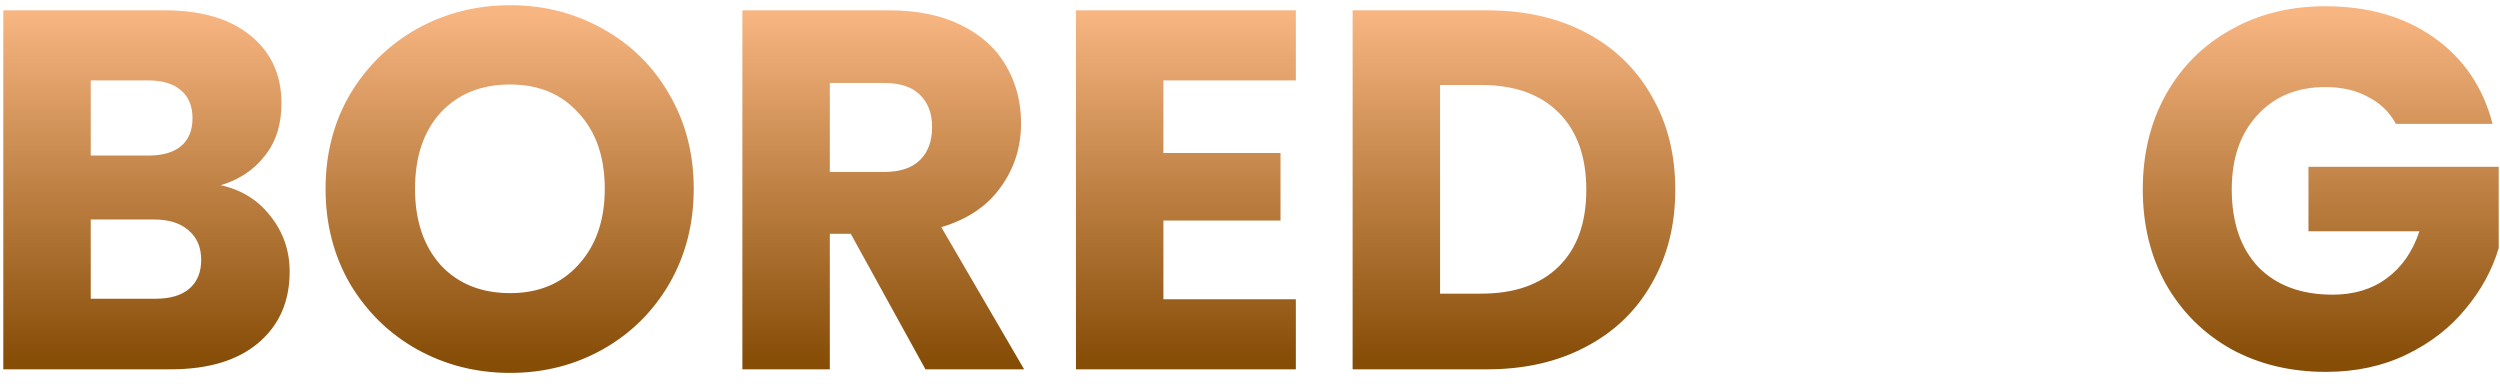
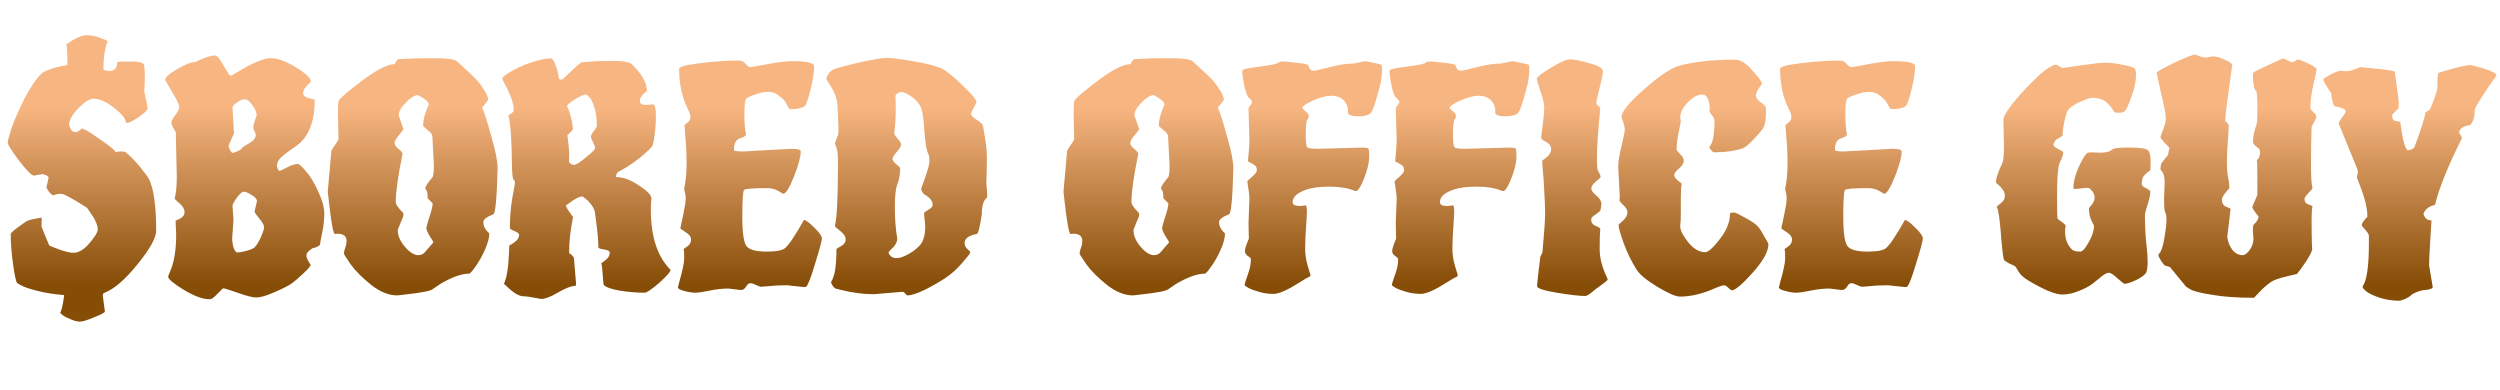
- <svg xmlns="http://www.w3.org/2000/svg" width="176" height="27" viewBox="0 0 176 27" fill="none">
-   <path d="M15.532 13.04C16.996 13.352 18.172 14.084 19.06 15.236C19.948 16.364 20.392 17.66 20.392 19.124C20.392 21.236 19.648 22.916 18.16 24.164C16.696 25.388 14.644 26 12.004 26H0.232V0.728H11.608C14.176 0.728 16.18 1.316 17.62 2.492C19.084 3.668 19.816 5.264 19.816 7.28C19.816 8.768 19.42 10.004 18.628 10.988C17.86 11.972 16.828 12.656 15.532 13.04ZM6.388 10.952H10.42C11.428 10.952 12.196 10.736 12.724 10.304C13.276 9.848 13.552 9.188 13.552 8.324C13.552 7.46 13.276 6.8 12.724 6.344C12.196 5.888 11.428 5.66 10.42 5.66H6.388V10.952ZM10.924 21.032C11.956 21.032 12.748 20.804 13.3 20.348C13.876 19.868 14.164 19.184 14.164 18.296C14.164 17.408 13.864 16.712 13.264 16.208C12.688 15.704 11.884 15.452 10.852 15.452H6.388V21.032H10.924ZM35.914 26.252C33.538 26.252 31.355 25.7 29.363 24.596C27.395 23.492 25.823 21.956 24.646 19.988C23.494 17.996 22.919 15.764 22.919 13.292C22.919 10.82 23.494 8.6 24.646 6.632C25.823 4.664 27.395 3.128 29.363 2.024C31.355 0.92 33.538 0.368 35.914 0.368C38.291 0.368 40.462 0.92 42.431 2.024C44.422 3.128 45.983 4.664 47.111 6.632C48.263 8.6 48.839 10.82 48.839 13.292C48.839 15.764 48.263 17.996 47.111 19.988C45.959 21.956 44.398 23.492 42.431 24.596C40.462 25.7 38.291 26.252 35.914 26.252ZM35.914 20.636C37.931 20.636 39.538 19.964 40.739 18.62C41.962 17.276 42.575 15.5 42.575 13.292C42.575 11.06 41.962 9.284 40.739 7.964C39.538 6.62 37.931 5.948 35.914 5.948C33.874 5.948 32.242 6.608 31.018 7.928C29.819 9.248 29.218 11.036 29.218 13.292C29.218 15.524 29.819 17.312 31.018 18.656C32.242 19.976 33.874 20.636 35.914 20.636ZM65.151 26L59.895 16.46H58.419V26H52.263V0.728H62.595C64.587 0.728 66.279 1.076 67.671 1.772C69.087 2.468 70.143 3.428 70.839 4.652C71.535 5.852 71.883 7.196 71.883 8.684C71.883 10.364 71.403 11.864 70.443 13.184C69.507 14.504 68.115 15.44 66.267 15.992L72.099 26H65.151ZM58.419 12.104H62.235C63.363 12.104 64.203 11.828 64.755 11.276C65.331 10.724 65.619 9.944 65.619 8.936C65.619 7.976 65.331 7.22 64.755 6.668C64.203 6.116 63.363 5.84 62.235 5.84H58.419V12.104ZM81.904 5.66V10.772H90.148V15.524H81.904V21.068H91.228V26H75.748V0.728H91.228V5.66H81.904ZM104.692 0.728C107.356 0.728 109.684 1.256 111.676 2.312C113.668 3.368 115.204 4.856 116.284 6.776C117.388 8.672 117.94 10.868 117.94 13.364C117.94 15.836 117.388 18.032 116.284 19.952C115.204 21.872 113.656 23.36 111.64 24.416C109.648 25.472 107.332 26 104.692 26H95.224V0.728H104.692ZM104.296 20.672C106.624 20.672 108.436 20.036 109.732 18.764C111.028 17.492 111.676 15.692 111.676 13.364C111.676 11.036 111.028 9.224 109.732 7.928C108.436 6.632 106.624 5.984 104.296 5.984H101.38V20.672H104.296ZM168.672 8.72C168.216 7.88 167.556 7.244 166.692 6.812C165.852 6.356 164.856 6.128 163.704 6.128C161.712 6.128 160.116 6.788 158.916 8.108C157.716 9.404 157.116 11.144 157.116 13.328C157.116 15.656 157.74 17.48 158.988 18.8C160.26 20.096 162 20.744 164.208 20.744C165.72 20.744 166.992 20.36 168.024 19.592C169.08 18.824 169.848 17.72 170.328 16.28H162.516V11.744H175.908V17.468C175.452 19.004 174.672 20.432 173.568 21.752C172.488 23.072 171.108 24.14 169.428 24.956C167.748 25.772 165.852 26.18 163.74 26.18C161.244 26.18 159.012 25.64 157.044 24.56C155.1 23.456 153.576 21.932 152.472 19.988C151.392 18.044 150.852 15.824 150.852 13.328C150.852 10.832 151.392 8.612 152.472 6.668C153.576 4.7 155.1 3.176 157.044 2.096C158.988 0.992 161.208 0.44 163.704 0.44C166.728 0.44 169.272 1.172 171.336 2.636C173.424 4.1 174.804 6.128 175.476 8.72H168.672Z" fill="url(#paint0_linear_86_11)" />
+ <svg xmlns="http://www.w3.org/2000/svg" width="302" height="47" viewBox="0 0 302 47" fill="none">
+   <path d="M12.42 35.756L12.672 37.628C12.672 37.748 12.252 37.976 11.412 38.312C10.572 38.672 9.984 38.852 9.648 38.852C9.336 38.852 8.964 38.756 8.532 38.564C8.1 38.396 7.776 38.228 7.56 38.06L7.272 37.808C7.44 37.448 7.584 36.848 7.704 36.008L7.74 35.648C6.564 35.552 5.496 35.384 4.536 35.144C3.6 34.904 2.952 34.688 2.592 34.496L2.088 34.208C1.944 34.064 1.776 33.32 1.584 31.976C1.392 30.608 1.296 29.372 1.296 28.268C1.296 28.124 1.776 27.716 2.736 27.044L3.204 26.72C3.492 26.576 4.092 26.432 5.004 26.288C5.028 26.288 5.04 26.384 5.04 26.576L5.004 27.368L5.94 29.636C6.012 29.708 6.42 29.876 7.164 30.14C7.908 30.404 8.472 30.536 8.856 30.536C9.504 30.536 10.152 30.152 10.8 29.384C11.472 28.592 11.808 28.04 11.808 27.728C11.808 27.176 11.484 26.456 10.836 25.568L10.512 25.1C8.76 23.972 7.716 23.408 7.38 23.408C7.068 23.408 6.768 23.468 6.48 23.588C6.336 23.588 6.156 23.456 5.94 23.192C5.724 22.904 5.616 22.712 5.616 22.616L5.868 21.5C5.868 21.284 5.616 21.128 5.112 21.032L4.104 21.212C3.84 21.212 3.24 20.612 2.304 19.412C1.392 18.188 0.936 17.468 0.936 17.252C0.936 17.012 1.092 16.412 1.404 15.452C1.74 14.492 2.244 13.34 2.916 11.996C3.588 10.652 4.296 9.608 5.04 8.864C5.64 8.432 6.672 8.096 8.136 7.856V7.388C8.136 6.14 8.088 5.468 7.992 5.372C9.048 4.628 9.864 4.256 10.44 4.256C11.016 4.256 11.58 4.364 12.132 4.58C12.708 4.796 12.996 4.928 12.996 4.976C12.66 5.84 12.492 6.944 12.492 8.288C12.492 8.48 12.804 8.576 13.428 8.576C13.908 8.48 14.148 8.132 14.148 7.532C14.148 7.46 14.688 7.424 15.768 7.424C16.872 7.424 17.424 7.592 17.424 7.928C17.472 8.432 17.496 8.924 17.496 9.404C17.496 9.86 17.472 10.424 17.424 11.096C17.688 12.2 17.82 12.872 17.82 13.112V13.184C17.676 13.448 17.28 13.796 16.632 14.228C15.984 14.636 15.576 14.84 15.408 14.84C15.264 14.84 15.192 14.816 15.192 14.768C15.192 14.336 14.724 13.76 13.788 13.04C12.876 12.296 12.036 11.924 11.268 11.924C10.812 11.924 10.212 12.308 9.468 13.076C8.724 13.844 8.352 14.492 8.352 15.02C8.472 15.644 8.724 15.956 9.108 15.956C9.348 15.956 9.6 15.812 9.864 15.524H9.9C10.116 15.524 10.824 15.944 12.024 16.784C13.248 17.624 13.896 18.152 13.968 18.368C14.256 18.32 14.496 18.296 14.688 18.296C14.904 18.296 15.06 18.32 15.156 18.368C15.732 18.824 16.332 19.436 16.956 20.204C17.58 20.972 17.94 21.476 18.036 21.716C18.588 22.892 18.864 24.944 18.864 27.872C18.864 28.736 18.108 30.092 16.596 31.94C15.108 33.788 13.764 34.94 12.564 35.396C12.468 35.42 12.42 35.54 12.42 35.756ZM28.267 16.1L27.619 17.576C27.619 17.72 27.678 17.912 27.799 18.152C27.919 18.368 28.026 18.476 28.122 18.476C28.866 18.236 29.238 18.032 29.238 17.864C29.238 17.816 29.515 17.636 30.067 17.324C30.619 17.012 30.895 16.664 30.895 16.28C30.895 16.184 30.846 16.052 30.75 15.884C30.654 15.716 30.607 15.536 30.607 15.344C30.607 15.152 30.678 14.864 30.823 14.48L31.003 13.94C31.003 13.604 30.834 13.196 30.498 12.716C30.163 12.236 29.851 11.996 29.562 11.996C29.274 11.996 28.962 12.128 28.627 12.392C28.291 12.632 28.11 12.812 28.087 12.932V13.004L28.267 16.1ZM28.195 26.72L28.05 28.736C28.05 29.192 28.11 29.6 28.23 29.96C28.375 30.32 28.518 30.5 28.663 30.5C28.855 30.5 29.203 30.44 29.706 30.32C30.235 30.176 30.582 30.032 30.75 29.888C30.991 29.648 31.242 29.24 31.506 28.664C31.77 28.064 31.902 27.656 31.902 27.44C31.902 27.2 31.71 26.852 31.326 26.396C30.942 25.94 30.75 25.652 30.75 25.532L31.038 24.308C31.038 24.044 30.823 23.792 30.39 23.552C29.983 23.288 29.671 23.156 29.454 23.156C29.238 23.156 28.951 23.408 28.59 23.912C28.255 24.392 28.087 24.704 28.087 24.848L28.195 26.396V26.72ZM37.806 29.96C37.279 30.272 37.014 30.572 37.014 30.86C37.014 31.124 37.182 31.496 37.519 31.976C37.519 32.144 37.23 32.492 36.654 33.02C36.102 33.548 35.611 33.968 35.178 34.28C34.746 34.568 34.05 34.916 33.09 35.324C32.154 35.732 31.447 35.936 30.966 35.936C30.511 35.936 29.755 35.744 28.698 35.36C27.642 35 27.078 34.82 27.006 34.82C26.934 34.82 26.695 35.036 26.287 35.468C25.878 35.924 25.555 36.152 25.314 36.152C24.498 36.152 23.454 35.768 22.183 35C20.934 34.232 20.311 33.704 20.311 33.416C20.311 33.368 20.395 33.152 20.562 32.768C21.043 31.664 21.282 30.176 21.282 28.304L21.21 26.684C21.21 26.66 21.294 26.612 21.462 26.54C22.015 26.324 22.291 26.024 22.291 25.64C22.291 25.256 22.087 24.896 21.678 24.56C21.294 24.224 21.102 24.032 21.102 23.984V23.948C21.27 23.42 21.355 22.508 21.355 21.212L21.247 16.64V16.136C21.247 15.992 21.151 15.776 20.959 15.488C20.791 15.2 20.706 14.972 20.706 14.804C20.706 14.612 20.863 14.312 21.174 13.904C21.486 13.496 21.642 13.16 21.642 12.896C21.642 12.632 21.355 12.032 20.779 11.096C20.227 10.16 19.951 9.68 19.951 9.656C19.951 9.344 20.43 8.912 21.39 8.36C22.351 7.784 23.082 7.496 23.587 7.496C24.642 6.968 25.447 6.704 25.998 6.704C26.215 6.704 26.55 7.112 27.006 7.928C27.486 8.744 27.762 9.152 27.834 9.152C27.907 9.152 28.242 8.972 28.843 8.612C30.595 7.556 31.878 7.028 32.694 7.028C33.535 7.028 34.554 7.4 35.755 8.144C36.955 8.864 37.554 9.44 37.554 9.872L37.087 10.34C36.775 10.652 36.618 10.964 36.618 11.276C36.618 11.54 36.846 11.732 37.303 11.852C37.782 11.948 38.023 12.02 38.023 12.068C38.023 14.348 37.471 16.04 36.367 17.144C36.102 17.408 35.694 17.72 35.142 18.08C34.614 18.44 34.194 18.776 33.883 19.088C33.594 19.376 33.45 19.712 33.45 20.096C33.547 20.456 33.666 20.636 33.81 20.636C33.858 20.636 34.135 20.504 34.639 20.24C35.166 19.952 35.623 19.808 36.007 19.808C36.151 19.808 36.462 20.096 36.943 20.672C37.447 21.224 37.938 22.028 38.419 23.084C38.922 24.14 39.175 25.04 39.175 25.784C39.175 26.528 39.09 27.296 38.922 28.088C38.755 28.88 38.67 29.336 38.67 29.456C38.67 29.552 38.611 29.636 38.49 29.708C38.203 29.876 37.974 29.96 37.806 29.96ZM48.162 13.94L48.738 15.596C48.738 15.644 48.558 15.884 48.198 16.316C47.838 16.748 47.658 17.072 47.658 17.288C47.658 17.48 47.814 17.708 48.126 17.972C48.462 18.236 48.63 18.44 48.63 18.584C48.078 21.272 47.802 23.216 47.802 24.416C47.802 24.68 48.09 25.1 48.666 25.676C48.714 25.724 48.738 25.82 48.738 25.964C48.738 26.084 48.618 26.408 48.378 26.936C48.162 27.44 48.054 27.74 48.054 27.836C48.054 28.484 48.342 29.144 48.918 29.816C49.494 30.488 50.034 30.824 50.538 30.824C50.85 30.824 51.114 30.704 51.33 30.464C51.57 30.2 51.786 29.948 51.978 29.708L52.302 29.348C52.326 29.324 52.338 29.288 52.338 29.24C52.338 29.192 52.194 28.952 51.906 28.52C51.642 28.064 51.51 27.752 51.51 27.584C51.51 27.416 51.63 26.96 51.87 26.216C52.134 25.448 52.266 24.896 52.266 24.56L51.69 23.984C51.666 23.96 51.654 23.888 51.654 23.768V23.696C51.654 23.288 51.57 23 51.402 22.832L51.366 22.724C51.414 22.484 51.702 22.052 52.23 21.428C52.35 21.308 52.41 20.816 52.41 19.952L52.23 16.46C52.23 16.244 52.038 15.992 51.654 15.704C51.294 15.416 51.114 15.236 51.114 15.164C51.114 14.54 51.282 13.832 51.618 13.04L51.798 12.644C51.798 12.356 51.474 12.032 50.826 11.672L50.502 11.492C50.094 11.492 49.602 11.792 49.026 12.392C48.45 12.968 48.162 13.484 48.162 13.94ZM58.386 26.828C58.386 27.308 58.626 27.764 59.106 28.196C59.106 28.724 58.926 29.396 58.566 30.212C58.206 31.004 57.822 31.676 57.414 32.228C57.03 32.78 56.778 33.056 56.658 33.056C56.106 33.056 55.458 33.212 54.714 33.524C53.994 33.836 53.406 34.148 52.95 34.46L52.266 34.928C52.026 35.144 50.922 35.36 48.954 35.576L47.982 35.684C46.974 35.684 45.93 35.264 44.85 34.424C43.77 33.56 42.942 32.732 42.366 31.94C41.814 31.148 41.538 30.704 41.538 30.608C41.538 30.512 41.586 30.308 41.682 29.996C41.802 29.684 41.862 29.384 41.862 29.096C41.862 28.52 41.49 28.232 40.746 28.232L40.458 28.268C40.266 28.268 40.026 26.984 39.738 24.416L39.594 23.156L40.026 18.26C40.026 18.188 40.17 17.948 40.458 17.54C40.746 17.132 40.89 16.88 40.89 16.784L40.818 13.688C40.818 12.752 40.854 12.236 40.926 12.14C41.238 11.708 42.234 10.868 43.914 9.62C45.594 8.372 46.854 7.748 47.694 7.748C47.862 7.34 48.042 7.136 48.234 7.136C49.434 7.064 50.826 7.028 52.41 7.028C54.018 7.028 54.954 7.16 55.218 7.424C55.242 7.448 55.518 7.7 56.046 8.18C56.574 8.66 57.018 9.08 57.378 9.44C57.738 9.8 58.086 10.244 58.422 10.772C58.782 11.3 58.962 11.744 58.962 12.104L58.242 13.004C58.506 13.556 58.878 14.72 59.358 16.496C59.862 18.248 60.114 19.508 60.114 20.276C60.018 24.02 59.838 25.892 59.574 25.892C58.782 26.204 58.386 26.516 58.386 26.828ZM69.333 19.916C69.573 19.916 70.053 19.616 70.773 19.016C71.517 18.416 71.889 18.044 71.889 17.9C71.889 17.732 71.805 17.492 71.637 17.18C71.469 16.844 71.385 16.616 71.385 16.496C71.385 16.352 71.505 16.124 71.745 15.812C71.985 15.5 72.105 15.296 72.105 15.2C72.105 14.312 71.997 13.556 71.781 12.932C71.589 12.308 71.385 11.9 71.169 11.708L70.845 11.42C70.509 11.42 70.029 11.624 69.405 12.032C68.805 12.416 68.505 12.68 68.505 12.824V12.86C68.649 13.076 68.793 13.472 68.937 14.048C69.105 14.6 69.189 15.128 69.189 15.632C69.189 15.68 69.093 15.8 68.901 15.992C68.709 16.184 68.589 16.28 68.541 16.28C68.685 17.408 68.757 18.212 68.757 18.692C68.757 19.172 68.745 19.46 68.721 19.556C68.913 19.796 69.117 19.916 69.333 19.916ZM78.873 12.608C79.113 12.608 79.233 13.064 79.233 13.976C79.233 14.888 79.173 15.716 79.053 16.46C78.957 17.204 78.837 17.648 78.693 17.792C77.517 18.992 76.149 20 74.589 20.816C74.469 21.056 74.409 21.212 74.409 21.284C74.409 21.356 74.433 21.392 74.481 21.392C75.297 21.392 76.197 21.728 77.181 22.4C78.189 23.048 78.693 23.576 78.693 23.984C78.645 24.32 78.621 24.764 78.621 25.316C78.621 28.58 79.413 31.004 80.997 32.588V32.624C80.997 32.84 80.541 33.356 79.629 34.172C78.717 34.964 78.129 35.36 77.865 35.36C76.881 35.36 75.885 35.276 74.877 35.108C73.869 34.94 73.221 34.712 72.933 34.424C72.909 34.4 72.885 34.208 72.861 33.848C72.789 32.744 72.717 32.072 72.645 31.832C72.645 31.784 72.729 31.712 72.897 31.616C73.401 31.28 73.653 30.92 73.653 30.536C73.653 30.32 73.425 30.188 72.969 30.14C72.513 30.068 72.285 29.984 72.285 29.888C72.285 29.12 72.177 27.944 71.961 26.36L71.853 25.568C71.781 25.28 71.625 24.98 71.385 24.668C71.145 24.356 70.917 24.128 70.701 23.984L70.377 23.732C69.993 23.732 69.441 24.008 68.721 24.56L68.361 24.812C68.361 24.98 68.649 25.448 69.225 26.216C68.913 27.8 68.757 29.132 68.757 30.212V30.608C68.853 30.608 68.973 30.692 69.117 30.86C69.261 31.004 69.333 31.112 69.333 31.184L69.585 34.244C69.585 34.436 69.561 34.532 69.513 34.532C69.033 34.532 68.337 34.796 67.425 35.324C66.537 35.852 65.853 36.116 65.373 36.116C65.349 36.116 65.217 36.092 64.977 36.044C64.137 35.876 63.561 35.792 63.249 35.792C62.721 35.792 62.061 35.408 61.269 34.64L60.873 34.28C61.209 33.608 61.413 32.372 61.485 30.572L61.521 29.672C61.521 29.648 61.617 29.588 61.809 29.492C62.025 29.372 62.229 29.216 62.421 29.024C62.613 28.808 62.709 28.592 62.709 28.376C62.709 28.208 62.517 28.052 62.133 27.908C61.773 27.764 61.593 27.644 61.593 27.548C61.593 26.3 61.689 25.1 61.881 23.948C62.097 22.796 62.205 22.16 62.205 22.04C62.205 21.92 62.145 21.8 62.025 21.68C61.929 21.56 61.869 21.032 61.845 20.096C61.821 16.904 61.677 14.864 61.413 13.976C61.413 13.928 61.521 13.844 61.737 13.724C61.953 13.58 62.061 13.448 62.061 13.328C62.061 12.536 61.701 11.48 60.981 10.16C60.765 9.752 60.657 9.536 60.657 9.512C60.657 9.368 60.969 9.104 61.593 8.72C62.241 8.312 63.045 7.94 64.005 7.604C64.989 7.244 65.841 7.064 66.561 7.064C66.753 7.064 66.957 7.388 67.173 8.036C67.389 8.66 67.497 9.14 67.497 9.476C67.593 9.572 67.689 9.62 67.785 9.62C67.881 9.62 67.953 9.596 68.001 9.548C69.345 8.252 70.089 7.58 70.233 7.532C71.409 7.412 72.645 7.352 73.941 7.352C75.261 7.352 76.065 7.496 76.353 7.784C77.553 8.96 78.153 10.028 78.153 10.988C77.577 11.42 77.289 11.828 77.289 12.212C77.289 12.524 77.553 12.68 78.081 12.68L78.873 12.608ZM89.744 18.296L95.612 17.972C96.356 17.972 96.728 18.08 96.728 18.296C96.728 18.944 96.452 19.964 95.9 21.356C95.348 22.724 94.916 23.408 94.604 23.408L93.992 23.048C93.584 22.832 93.152 22.724 92.696 22.724C90.968 22.724 90.032 22.796 89.888 22.94C89.744 23.084 89.672 24.176 89.672 26.216C89.672 28.232 89.864 29.432 90.248 29.816C90.632 30.2 91.424 30.392 92.624 30.392C93.824 30.392 94.58 30.236 94.892 29.924C95.228 29.588 95.564 29.144 95.9 28.592C96.26 28.04 96.548 27.572 96.764 27.188C96.98 26.78 97.1 26.576 97.124 26.576C97.34 26.576 97.748 26.876 98.348 27.476C98.972 28.076 99.284 28.52 99.284 28.808C99.284 29.072 99.02 30.056 98.492 31.76C97.988 33.44 97.628 34.388 97.412 34.604C97.388 34.652 97.292 34.676 97.124 34.676L95.072 34.46C94.208 34.46 93.488 34.496 92.912 34.568C92.336 34.616 92 34.64 91.904 34.64C91.832 34.64 91.64 34.568 91.328 34.424C91.04 34.28 90.824 34.208 90.68 34.208C90.56 34.208 90.452 34.244 90.356 34.316C90.284 34.388 90.212 34.484 90.14 34.604C89.972 34.892 89.756 35.036 89.492 35.036L87.98 34.856C87.284 34.856 86.528 34.94 85.712 35.108C84.92 35.276 84.344 35.36 83.984 35.36C83.624 35.36 83.18 35.288 82.652 35.144C82.148 35.024 81.896 34.88 81.896 34.712C81.896 34.664 81.956 34.424 82.076 33.992C82.46 32.648 82.652 31.712 82.652 31.184C82.652 30.632 82.628 30.272 82.58 30.104C82.58 30.08 82.724 29.972 83.012 29.78C83.324 29.564 83.48 29.288 83.48 28.952C83.48 28.616 83.264 28.316 82.832 28.052C82.4 27.764 82.184 27.608 82.184 27.584L82.508 26.072C82.724 25.064 82.832 24.38 82.832 24.02C82.832 23.66 82.796 23.384 82.724 23.192C82.676 23 82.652 22.892 82.652 22.868V22.796C82.844 21.884 82.94 20.876 82.94 19.772C82.94 18.644 82.892 17.6 82.796 16.64C82.724 15.656 82.688 15.152 82.688 15.128C82.688 15.104 82.808 14.996 83.048 14.804C83.288 14.612 83.408 14.396 83.408 14.156C83.408 13.892 83.288 13.532 83.048 13.076C82.376 11.708 82.04 10.124 82.04 8.324C82.04 8.06 82.868 7.832 84.524 7.64C86.18 7.424 87.764 7.316 89.276 7.316C89.588 7.316 89.852 7.448 90.068 7.712C90.284 7.976 90.464 8.108 90.608 8.108C90.776 8.108 91.484 7.988 92.732 7.748C94.004 7.508 95 7.388 95.72 7.388C97.472 7.388 98.348 7.592 98.348 8C98.348 8.696 98.204 9.632 97.916 10.808C97.628 11.96 97.412 12.608 97.268 12.752C97.028 13.04 96.428 13.184 95.468 13.184C95.372 13.184 95.24 13.016 95.072 12.68C94.928 12.32 94.64 11.972 94.208 11.636C93.8 11.276 93.344 11.096 92.84 11.096C92.336 11.096 91.796 11.204 91.22 11.42C90.644 11.612 90.284 11.78 90.14 11.924C89.996 12.068 89.924 12.68 89.924 13.76C89.924 14.816 89.984 15.608 90.104 16.136V16.244C90.104 16.412 89.864 16.568 89.384 16.712C88.904 16.856 88.664 17.324 88.664 18.116C88.664 18.236 89.024 18.296 89.744 18.296ZM108.745 20.348C108.721 21.14 108.601 21.788 108.385 22.292C108.193 22.796 108.097 23.72 108.097 25.064C108.097 26.408 108.193 27.656 108.385 28.808C108.385 29.264 108.121 29.72 107.593 30.176C107.425 30.32 107.341 30.44 107.341 30.536C107.341 30.608 107.425 30.74 107.593 30.932C107.761 31.1 108.001 31.184 108.313 31.184C108.625 31.184 109.021 31.064 109.501 30.824C110.005 30.56 110.389 30.308 110.653 30.068L111.049 29.708C111.529 29.228 111.769 28.424 111.769 27.296L111.625 25.748C111.625 25.676 111.793 25.544 112.129 25.352C112.489 25.16 112.669 24.956 112.669 24.74C112.669 24.356 112.417 23.984 111.913 23.624C111.625 23.528 111.409 23.276 111.265 22.868C111.265 22.82 111.349 22.568 111.517 22.112C112.021 20.744 112.273 19.88 112.273 19.52C112.273 19.136 112.249 18.872 112.201 18.728C111.937 18.272 111.757 17.276 111.661 15.74C111.565 14.204 111.409 13.244 111.193 12.86C110.977 12.452 110.677 12.104 110.293 11.816C109.933 11.528 109.621 11.336 109.357 11.24L108.961 11.096C108.793 11.096 108.613 11.156 108.421 11.276C108.229 11.396 108.145 11.528 108.169 11.672C108.193 11.816 108.205 12.356 108.205 13.292C108.205 14.228 108.145 15.152 108.025 16.064V16.1C108.025 16.22 108.157 16.436 108.421 16.748C108.709 17.036 108.853 17.276 108.853 17.468C108.853 17.66 108.673 17.96 108.313 18.368C107.977 18.752 107.809 19.028 107.809 19.196C107.809 19.364 107.965 19.58 108.277 19.844C108.589 20.084 108.745 20.252 108.745 20.348ZM119.149 22.04L119.257 23.624C119.257 23.816 119.221 23.924 119.149 23.948C118.789 24.26 118.609 24.884 118.609 25.82C118.393 27.356 118.189 28.172 117.997 28.268C117.013 28.436 116.521 28.808 116.521 29.384C116.521 29.624 116.629 29.852 116.845 30.068C117.085 30.26 117.205 30.404 117.205 30.5C117.205 30.596 116.881 31.016 116.233 31.76C115.609 32.48 114.961 33.068 114.289 33.524C113.617 33.98 112.789 34.46 111.805 34.964C110.821 35.444 110.089 35.684 109.609 35.684C109.561 35.684 109.477 35.612 109.357 35.468C109.261 35.324 109.141 35.252 108.997 35.252C108.997 35.252 107.845 35.348 105.541 35.54C104.293 35.54 102.997 35.372 101.653 35.036L100.933 34.856C100.813 34.808 100.693 34.688 100.573 34.496C100.453 34.304 100.393 34.16 100.393 34.064L100.429 33.992C100.837 33.368 101.041 32.096 101.041 30.176V30.104C101.041 30.056 101.221 29.936 101.581 29.744C101.965 29.528 102.157 29.252 102.157 28.916C102.157 28.58 101.941 28.244 101.509 27.908C101.077 27.572 100.861 27.368 100.861 27.296V27.26C101.101 26.252 101.221 23.876 101.221 20.132V19.124C101.221 18.476 101.101 17.888 100.861 17.36V17.288L101.221 16.352C101.269 16.208 101.293 15.932 101.293 15.524L101.149 12.464C101.029 11.72 100.777 11.06 100.393 10.484C100.009 9.884 99.817 9.572 99.817 9.548C99.817 9.5 99.841 9.416 99.889 9.296C100.057 8.888 100.273 8.612 100.537 8.468C100.801 8.3 101.809 8.012 103.561 7.604C105.337 7.196 106.525 6.992 107.125 6.992C107.749 6.992 108.865 7.136 110.473 7.424C112.105 7.712 113.209 8 113.785 8.288C114.361 8.576 115.201 9.26 116.305 10.34C117.409 11.396 117.961 12.056 117.961 12.32C117.961 12.392 117.853 12.62 117.637 13.004C117.421 13.364 117.313 13.628 117.313 13.796C117.313 13.964 117.541 14.192 117.997 14.48C118.453 14.744 118.705 14.996 118.753 15.236C118.993 16.556 119.137 17.552 119.185 18.224L119.221 19.088C119.221 19.52 119.209 20.12 119.185 20.888L119.149 22.04ZM137.037 13.94L137.613 15.596C137.613 15.644 137.433 15.884 137.073 16.316C136.713 16.748 136.533 17.072 136.533 17.288C136.533 17.48 136.689 17.708 137.001 17.972C137.337 18.236 137.505 18.44 137.505 18.584C136.953 21.272 136.677 23.216 136.677 24.416C136.677 24.68 136.965 25.1 137.541 25.676C137.589 25.724 137.613 25.82 137.613 25.964C137.613 26.084 137.493 26.408 137.253 26.936C137.037 27.44 136.929 27.74 136.929 27.836C136.929 28.484 137.217 29.144 137.793 29.816C138.369 30.488 138.909 30.824 139.413 30.824C139.725 30.824 139.989 30.704 140.205 30.464C140.445 30.2 140.661 29.948 140.853 29.708L141.177 29.348C141.201 29.324 141.213 29.288 141.213 29.24C141.213 29.192 141.069 28.952 140.781 28.52C140.517 28.064 140.385 27.752 140.385 27.584C140.385 27.416 140.505 26.96 140.745 26.216C141.009 25.448 141.141 24.896 141.141 24.56L140.565 23.984C140.541 23.96 140.529 23.888 140.529 23.768V23.696C140.529 23.288 140.445 23 140.277 22.832L140.241 22.724C140.289 22.484 140.577 22.052 141.105 21.428C141.225 21.308 141.285 20.816 141.285 19.952L141.105 16.46C141.105 16.244 140.913 15.992 140.529 15.704C140.169 15.416 139.989 15.236 139.989 15.164C139.989 14.54 140.157 13.832 140.493 13.04L140.673 12.644C140.673 12.356 140.349 12.032 139.701 11.672L139.377 11.492C138.969 11.492 138.477 11.792 137.901 12.392C137.325 12.968 137.037 13.484 137.037 13.94ZM147.261 26.828C147.261 27.308 147.501 27.764 147.981 28.196C147.981 28.724 147.801 29.396 147.441 30.212C147.081 31.004 146.697 31.676 146.289 32.228C145.905 32.78 145.653 33.056 145.533 33.056C144.981 33.056 144.333 33.212 143.589 33.524C142.869 33.836 142.281 34.148 141.825 34.46L141.141 34.928C140.901 35.144 139.797 35.36 137.829 35.576L136.857 35.684C135.849 35.684 134.805 35.264 133.725 34.424C132.645 33.56 131.817 32.732 131.241 31.94C130.689 31.148 130.413 30.704 130.413 30.608C130.413 30.512 130.461 30.308 130.557 29.996C130.677 29.684 130.737 29.384 130.737 29.096C130.737 28.52 130.365 28.232 129.621 28.232L129.333 28.268C129.141 28.268 128.901 26.984 128.613 24.416L128.469 23.156L128.901 18.26C128.901 18.188 129.045 17.948 129.333 17.54C129.621 17.132 129.765 16.88 129.765 16.784L129.693 13.688C129.693 12.752 129.729 12.236 129.801 12.14C130.113 11.708 131.109 10.868 132.789 9.62C134.469 8.372 135.729 7.748 136.569 7.748C136.737 7.34 136.917 7.136 137.109 7.136C138.309 7.064 139.701 7.028 141.285 7.028C142.893 7.028 143.829 7.16 144.093 7.424C144.117 7.448 144.393 7.7 144.921 8.18C145.449 8.66 145.893 9.08 146.253 9.44C146.613 9.8 146.961 10.244 147.297 10.772C147.657 11.3 147.837 11.744 147.837 12.104L147.117 13.004C147.381 13.556 147.753 14.72 148.233 16.496C148.737 18.248 148.989 19.508 148.989 20.276C148.893 24.02 148.713 25.892 148.449 25.892C147.657 26.204 147.261 26.516 147.261 26.828ZM163.744 23.084C163.696 23.06 163.66 23.048 163.636 23.048C162.82 22.712 161.812 22.544 160.612 22.544C159.436 22.544 158.5 22.664 157.804 22.904C156.7 23.288 156.148 23.792 156.148 24.416C156.148 24.728 156.448 24.884 157.048 24.884C157.144 24.884 157.36 24.86 157.696 24.812H157.732C157.828 24.812 157.876 25.064 157.876 25.568L157.84 26.396C157.72 28.052 157.66 29.252 157.66 29.996C157.66 30.716 157.768 31.436 157.984 32.156L158.308 33.236C158.308 33.308 158.272 33.368 158.2 33.416C158.008 33.488 157.612 33.716 157.012 34.1C155.548 35.036 154.492 35.504 153.844 35.504C153.22 35.504 152.632 35.42 152.08 35.252C151.552 35.108 151.132 34.952 150.82 34.784C150.508 34.616 150.352 34.496 150.352 34.424C150.352 34.304 150.472 33.908 150.712 33.236C150.976 32.54 151.108 31.904 151.108 31.328C151.108 31.208 150.988 31.076 150.748 30.932C150.508 30.764 150.388 30.572 150.388 30.356C150.388 30.14 150.46 29.84 150.604 29.456C150.772 29.072 150.856 28.868 150.856 28.844V28.7L150.82 26.9C150.82 26.588 150.844 25.952 150.892 24.992V24.848L150.928 24.2C150.928 23.696 150.88 23.192 150.784 22.688C150.712 22.184 150.676 21.92 150.676 21.896C150.676 21.872 150.868 21.692 151.252 21.356C151.636 21.02 151.828 20.756 151.828 20.564C151.828 20.372 151.792 20.228 151.72 20.132C151.648 20.012 151.552 19.928 151.432 19.88C151.336 19.808 151.24 19.748 151.144 19.7C150.88 19.58 150.748 19.508 150.748 19.484C150.868 18.284 150.928 17.456 150.928 17L150.82 13.04C151.108 12.656 151.252 12.416 151.252 12.32C151.252 12.224 151.144 12.068 150.928 11.852C150.712 11.732 150.508 11.252 150.316 10.412C150.148 9.572 150.064 8.948 150.064 8.54C150.064 8.372 150.796 8.204 152.26 8.036C153.724 7.844 154.456 7.676 154.456 7.532C154.576 7.46 154.732 7.424 154.924 7.424C155.116 7.424 155.656 7.472 156.544 7.568C157.432 7.664 157.924 7.76 158.02 7.856L158.164 8.216C158.26 8.432 158.428 8.54 158.668 8.54C158.908 8.54 159.568 8.396 160.648 8.108C161.728 7.82 162.688 7.676 163.528 7.676L164.932 7.388C166.156 7.628 166.804 7.772 166.876 7.82C166.924 7.916 166.948 8.156 166.948 8.54C166.948 8.9 166.9 9.344 166.804 9.872V9.944C166.252 12.152 165.844 13.388 165.58 13.652C165.316 13.916 164.788 14.048 163.996 14.048C163.228 14.024 162.844 13.88 162.844 13.616V13.508C162.844 12.908 162.664 12.44 162.304 12.104C161.944 11.744 161.452 11.564 160.828 11.564C160.228 11.564 159.496 11.756 158.632 12.14C157.768 12.524 157.336 12.824 157.336 13.04C157.336 13.088 157.456 13.22 157.696 13.436C157.96 13.628 158.092 13.808 158.092 13.976C158.092 14.144 158.044 14.288 157.948 14.408C157.804 14.624 157.732 15.212 157.732 16.172C157.732 17.132 157.792 17.672 157.912 17.792C158.032 17.912 158.464 17.972 159.208 17.972L164.536 17.828C164.992 17.828 165.244 17.864 165.292 17.936C165.364 17.984 165.4 18.332 165.4 18.98C165.4 19.628 165.196 20.48 164.788 21.536C164.38 22.568 164.044 23.084 163.78 23.084H163.744ZM181.533 23.084C181.485 23.06 181.449 23.048 181.425 23.048C180.609 22.712 179.601 22.544 178.401 22.544C177.225 22.544 176.289 22.664 175.593 22.904C174.489 23.288 173.937 23.792 173.937 24.416C173.937 24.728 174.237 24.884 174.837 24.884C174.933 24.884 175.149 24.86 175.485 24.812H175.521C175.617 24.812 175.665 25.064 175.665 25.568L175.629 26.396C175.509 28.052 175.449 29.252 175.449 29.996C175.449 30.716 175.557 31.436 175.773 32.156L176.097 33.236C176.097 33.308 176.061 33.368 175.989 33.416C175.797 33.488 175.401 33.716 174.801 34.1C173.337 35.036 172.281 35.504 171.633 35.504C171.009 35.504 170.421 35.42 169.869 35.252C169.341 35.108 168.921 34.952 168.609 34.784C168.297 34.616 168.141 34.496 168.141 34.424C168.141 34.304 168.261 33.908 168.501 33.236C168.765 32.54 168.897 31.904 168.897 31.328C168.897 31.208 168.777 31.076 168.537 30.932C168.297 30.764 168.177 30.572 168.177 30.356C168.177 30.14 168.249 29.84 168.393 29.456C168.561 29.072 168.645 28.868 168.645 28.844V28.7L168.609 26.9C168.609 26.588 168.633 25.952 168.681 24.992V24.848L168.717 24.2C168.717 23.696 168.669 23.192 168.573 22.688C168.501 22.184 168.465 21.92 168.465 21.896C168.465 21.872 168.657 21.692 169.041 21.356C169.425 21.02 169.617 20.756 169.617 20.564C169.617 20.372 169.581 20.228 169.509 20.132C169.437 20.012 169.341 19.928 169.221 19.88C169.125 19.808 169.029 19.748 168.933 19.7C168.669 19.58 168.537 19.508 168.537 19.484C168.657 18.284 168.717 17.456 168.717 17L168.609 13.04C168.897 12.656 169.041 12.416 169.041 12.32C169.041 12.224 168.933 12.068 168.717 11.852C168.501 11.732 168.297 11.252 168.105 10.412C167.937 9.572 167.853 8.948 167.853 8.54C167.853 8.372 168.585 8.204 170.049 8.036C171.513 7.844 172.245 7.676 172.245 7.532C172.365 7.46 172.521 7.424 172.713 7.424C172.905 7.424 173.445 7.472 174.333 7.568C175.221 7.664 175.713 7.76 175.809 7.856L175.953 8.216C176.049 8.432 176.217 8.54 176.457 8.54C176.697 8.54 177.357 8.396 178.437 8.108C179.517 7.82 180.477 7.676 181.317 7.676L182.721 7.388C183.945 7.628 184.593 7.772 184.665 7.82C184.713 7.916 184.737 8.156 184.737 8.54C184.737 8.9 184.689 9.344 184.593 9.872V9.944C184.041 12.152 183.633 13.388 183.369 13.652C183.105 13.916 182.577 14.048 181.785 14.048C181.017 14.024 180.633 13.88 180.633 13.616V13.508C180.633 12.908 180.453 12.44 180.093 12.104C179.733 11.744 179.241 11.564 178.617 11.564C178.017 11.564 177.285 11.756 176.421 12.14C175.557 12.524 175.125 12.824 175.125 13.04C175.125 13.088 175.245 13.22 175.485 13.436C175.749 13.628 175.881 13.808 175.881 13.976C175.881 14.144 175.833 14.288 175.737 14.408C175.593 14.624 175.521 15.212 175.521 16.172C175.521 17.132 175.581 17.672 175.701 17.792C175.821 17.912 176.253 17.972 176.997 17.972L182.325 17.828C182.781 17.828 183.033 17.864 183.081 17.936C183.153 17.984 183.189 18.332 183.189 18.98C183.189 19.628 182.985 20.48 182.577 21.536C182.169 22.568 181.833 23.084 181.569 23.084H181.533ZM193.31 27.692C193.262 28.148 193.238 28.94 193.238 30.068C193.238 31.196 193.562 32.408 194.21 33.704C194.21 33.824 194.066 33.98 193.778 34.172C193.514 34.364 193.322 34.508 193.202 34.604C193.082 34.676 192.914 34.796 192.698 34.964C192.506 35.132 192.35 35.264 192.23 35.36C191.894 35.624 191.654 35.756 191.51 35.756C190.814 35.756 189.662 35.624 188.054 35.36C186.47 35.096 185.678 34.832 185.678 34.568C185.678 34.424 185.738 33.824 185.858 32.768C185.978 31.712 186.05 31.124 186.074 31.004L186.326 30.5C186.542 28.124 186.65 26.564 186.65 25.82C186.65 25.076 186.614 24.152 186.542 23.048C186.494 21.944 186.434 21.08 186.362 20.456C186.314 19.808 186.29 19.472 186.29 19.448C186.29 19.4 186.386 19.316 186.578 19.196C187.106 18.836 187.37 18.452 187.37 18.044C187.37 17.636 187.166 17.336 186.758 17.144C186.374 16.928 186.182 16.784 186.182 16.712C186.182 16.472 186.242 15.92 186.362 15.056C186.482 14.168 186.542 13.484 186.542 13.004C186.542 12.524 186.386 11.852 186.074 10.988C185.786 10.124 185.642 9.632 185.642 9.512C185.642 9.32 186.194 8.888 187.298 8.216C188.426 7.52 189.218 7.172 189.674 7.172C190.154 7.172 190.934 7.328 192.014 7.64C193.094 7.928 193.634 8.252 193.634 8.612C193.634 8.876 193.502 9.536 193.238 10.592C192.974 11.648 192.842 12.248 192.842 12.392C192.842 12.536 192.914 12.668 193.058 12.788C193.226 12.884 193.31 13.004 193.31 13.148C193.046 15.884 192.914 17.732 192.914 18.692C192.914 19.628 192.926 20.18 192.95 20.348C192.974 20.492 193.046 20.66 193.166 20.852C193.286 21.044 193.346 21.236 193.346 21.428C193.346 21.452 193.154 21.62 192.77 21.932C192.41 22.244 192.23 22.52 192.23 22.76C192.23 23 192.434 23.288 192.842 23.624C193.25 23.96 193.454 24.308 193.454 24.668C193.382 25.148 193.334 25.412 193.31 25.46C193.31 25.484 193.13 25.628 192.77 25.892C192.41 26.132 192.23 26.3 192.23 26.396V26.648C192.23 26.96 192.47 27.2 192.95 27.368C193.19 27.464 193.31 27.572 193.31 27.692ZM202.969 14.192L203.041 14.66C203.041 14.732 202.957 15.164 202.789 15.956C202.621 16.724 202.537 17.42 202.537 18.044C202.537 18.14 202.681 18.332 202.969 18.62C203.257 18.884 203.401 19.16 203.401 19.448C203.401 19.712 203.209 20.012 202.825 20.348C202.441 20.684 202.249 20.936 202.249 21.104C202.249 21.272 202.321 21.44 202.465 21.608C202.633 21.776 202.789 21.908 202.933 22.004C203.077 22.1 203.149 22.172 203.149 22.22C203.077 22.508 203.041 23.096 203.041 23.984V25.712C203.041 26.48 203.017 26.996 202.969 27.26V27.332C202.969 27.812 203.293 28.46 203.941 29.276C204.589 30.068 205.273 30.464 205.993 30.464C206.353 30.464 206.941 29.936 207.757 28.88C208.573 27.824 208.981 26.816 208.981 25.856C208.981 25.736 209.125 25.676 209.413 25.676H209.521C209.689 25.7 210.133 25.916 210.853 26.324C211.597 26.732 212.065 27.044 212.257 27.26C212.473 27.452 212.749 27.86 213.085 28.484C213.445 29.084 213.625 29.42 213.625 29.492C213.625 30.38 212.989 31.532 211.717 32.948C210.445 34.364 209.605 35.072 209.197 35.072C209.149 35.072 209.017 34.976 208.801 34.784C208.585 34.568 208.405 34.46 208.261 34.46C208.117 34.46 207.781 34.568 207.253 34.784C205.717 35.48 204.277 35.828 202.933 35.828C202.429 35.828 201.517 35.432 200.197 34.64C198.901 33.848 198.073 33.164 197.713 32.588C197.065 31.556 196.537 30.476 196.129 29.348C195.721 28.196 195.517 27.464 195.517 27.152L196.057 26.648C196.417 26.312 196.597 25.988 196.597 25.676C196.597 25.364 196.429 25.064 196.093 24.776C195.781 24.464 195.625 24.272 195.625 24.2C195.649 24.128 195.661 23.924 195.661 23.588L195.481 20.132C195.481 19.532 195.613 18.704 195.877 17.648C196.141 16.568 196.273 15.896 196.273 15.632C196.273 15.368 196.201 15.056 196.057 14.696C195.937 14.336 195.877 14.144 195.877 14.12C195.877 13.52 196.753 12.44 198.505 10.88C200.257 9.32 201.637 8.36 202.645 8C204.469 7.472 206.785 7.208 209.593 7.208C210.241 7.208 210.937 7.64 211.681 8.504C212.449 9.344 212.833 9.884 212.833 10.124C212.833 10.148 212.713 10.328 212.473 10.664C212.233 11 212.113 11.3 212.113 11.564C212.113 11.804 212.305 12.068 212.689 12.356C213.097 12.644 213.301 12.848 213.301 12.968C213.325 13.088 213.337 13.268 213.337 13.508C213.337 14.444 213.217 15.104 212.977 15.488C212.737 15.848 212.329 16.328 211.753 16.928C211.177 17.504 210.781 17.828 210.565 17.9C209.557 18.236 208.393 18.404 207.073 18.404C206.977 18.404 206.857 18.32 206.713 18.152C206.569 17.984 206.497 17.864 206.497 17.792C206.497 17.72 206.509 17.684 206.533 17.684C206.917 17.276 207.109 16.256 207.109 14.624C207.109 14.36 207.001 14.12 206.785 13.904C206.593 13.664 206.497 13.496 206.497 13.4V13.328L206.533 13.076C206.533 12.692 206.461 12.32 206.317 11.96C206.173 11.6 205.945 11.42 205.633 11.42C205.057 11.42 204.469 11.744 203.869 12.392C203.269 13.016 202.969 13.616 202.969 14.192ZM222.74 18.296L228.608 17.972C229.352 17.972 229.724 18.08 229.724 18.296C229.724 18.944 229.448 19.964 228.896 21.356C228.344 22.724 227.912 23.408 227.6 23.408L226.988 23.048C226.58 22.832 226.148 22.724 225.692 22.724C223.964 22.724 223.028 22.796 222.884 22.94C222.74 23.084 222.668 24.176 222.668 26.216C222.668 28.232 222.86 29.432 223.244 29.816C223.628 30.2 224.42 30.392 225.62 30.392C226.82 30.392 227.576 30.236 227.888 29.924C228.224 29.588 228.56 29.144 228.896 28.592C229.256 28.04 229.544 27.572 229.76 27.188C229.976 26.78 230.096 26.576 230.12 26.576C230.336 26.576 230.744 26.876 231.344 27.476C231.968 28.076 232.28 28.52 232.28 28.808C232.28 29.072 232.016 30.056 231.488 31.76C230.984 33.44 230.624 34.388 230.408 34.604C230.384 34.652 230.288 34.676 230.12 34.676L228.068 34.46C227.204 34.46 226.484 34.496 225.908 34.568C225.332 34.616 224.996 34.64 224.9 34.64C224.828 34.64 224.636 34.568 224.324 34.424C224.036 34.28 223.82 34.208 223.676 34.208C223.556 34.208 223.448 34.244 223.352 34.316C223.28 34.388 223.208 34.484 223.136 34.604C222.968 34.892 222.752 35.036 222.488 35.036L220.976 34.856C220.28 34.856 219.524 34.94 218.708 35.108C217.916 35.276 217.34 35.36 216.98 35.36C216.62 35.36 216.176 35.288 215.648 35.144C215.144 35.024 214.892 34.88 214.892 34.712C214.892 34.664 214.952 34.424 215.072 33.992C215.456 32.648 215.648 31.712 215.648 31.184C215.648 30.632 215.624 30.272 215.576 30.104C215.576 30.08 215.72 29.972 216.008 29.78C216.32 29.564 216.476 29.288 216.476 28.952C216.476 28.616 216.26 28.316 215.828 28.052C215.396 27.764 215.18 27.608 215.18 27.584L215.504 26.072C215.72 25.064 215.828 24.38 215.828 24.02C215.828 23.66 215.792 23.384 215.72 23.192C215.672 23 215.648 22.892 215.648 22.868V22.796C215.84 21.884 215.936 20.876 215.936 19.772C215.936 18.644 215.888 17.6 215.792 16.64C215.72 15.656 215.684 15.152 215.684 15.128C215.684 15.104 215.804 14.996 216.044 14.804C216.284 14.612 216.404 14.396 216.404 14.156C216.404 13.892 216.284 13.532 216.044 13.076C215.372 11.708 215.036 10.124 215.036 8.324C215.036 8.06 215.864 7.832 217.52 7.64C219.176 7.424 220.76 7.316 222.272 7.316C222.584 7.316 222.848 7.448 223.064 7.712C223.28 7.976 223.46 8.108 223.604 8.108C223.772 8.108 224.48 7.988 225.728 7.748C227 7.508 227.996 7.388 228.716 7.388C230.468 7.388 231.344 7.592 231.344 8C231.344 8.696 231.2 9.632 230.912 10.808C230.624 11.96 230.408 12.608 230.264 12.752C230.024 13.04 229.424 13.184 228.464 13.184C228.368 13.184 228.236 13.016 228.068 12.68C227.924 12.32 227.636 11.972 227.204 11.636C226.796 11.276 226.34 11.096 225.836 11.096C225.332 11.096 224.792 11.204 224.216 11.42C223.64 11.612 223.28 11.78 223.136 11.924C222.992 12.068 222.92 12.68 222.92 13.76C222.92 14.816 222.98 15.608 223.1 16.136V16.244C223.1 16.412 222.86 16.568 222.38 16.712C221.9 16.856 221.66 17.324 221.66 18.116C221.66 18.236 222.02 18.296 222.74 18.296ZM252.702 18.404L253.674 18.44C254.394 18.44 254.862 18.332 255.078 18.116C255.294 17.9 256.026 17.804 257.274 17.828C258.546 17.828 259.278 17.936 259.47 18.152C259.686 18.344 259.794 18.788 259.794 19.484C259.794 20.18 259.77 20.552 259.722 20.6C259.194 20.96 258.894 21.272 258.822 21.536C258.75 21.8 258.714 22.028 258.714 22.22C258.714 22.388 258.882 22.556 259.218 22.724C259.578 22.892 259.758 23.036 259.758 23.156C259.758 23.516 259.65 24.032 259.434 24.704C259.218 25.376 259.11 25.796 259.11 25.964C259.11 27.116 259.158 28.196 259.254 29.204C259.374 30.188 259.434 31.016 259.434 31.688C259.434 32.36 259.35 32.816 259.182 33.056C258.846 33.392 258.402 33.68 257.85 33.92C257.298 34.16 256.89 34.28 256.626 34.28C256.578 34.28 256.302 34.064 255.798 33.632C255.318 33.176 254.97 32.948 254.754 32.948C254.538 32.948 254.25 33.092 253.89 33.38C253.554 33.644 253.182 33.944 252.774 34.28C252.366 34.592 251.814 34.88 251.118 35.144C250.446 35.432 249.786 35.576 249.138 35.576C248.49 35.576 247.59 35.276 246.438 34.676C245.286 34.076 244.554 33.62 244.242 33.308C244.146 33.236 244.002 33.056 243.81 32.768C243.642 32.456 243.522 32.264 243.45 32.192C243.378 32.12 243.162 32.012 242.802 31.868C242.466 31.7 242.238 31.556 242.118 31.436C241.998 31.316 241.866 30.308 241.722 28.412C241.578 26.516 241.41 25.376 241.218 24.992V24.956C241.218 24.932 241.374 24.8 241.686 24.56C242.022 24.296 242.19 24.008 242.19 23.696C242.19 23.36 242.094 23.084 241.902 22.868C241.734 22.628 241.554 22.436 241.362 22.292C241.194 22.148 241.11 22.064 241.11 22.04C241.11 21.56 241.362 20.792 241.866 19.736C242.01 19.448 242.082 18.728 242.082 17.576L242.01 14.516C242.01 13.892 242.91 12.62 244.71 10.7C246.51 8.78 247.734 7.82 248.382 7.82L249.138 8.216C249.21 8.216 249.966 8.108 251.406 7.892C252.87 7.676 253.854 7.568 254.358 7.568C254.862 7.568 255.534 7.652 256.374 7.82C257.238 7.988 257.73 8.132 257.85 8.252C257.97 8.372 258.03 8.636 258.03 9.044C258.03 9.452 257.982 9.872 257.886 10.304C257.814 10.712 257.634 11.3 257.346 12.068C257.058 12.812 256.842 13.256 256.698 13.4C256.578 13.544 256.35 13.616 256.014 13.616C255.702 13.616 255.522 13.604 255.474 13.58C255.45 13.532 255.342 13.388 255.15 13.148C254.982 12.908 254.814 12.704 254.646 12.536C254.214 12.056 253.578 11.816 252.738 11.816C252.522 11.816 252.078 11.96 251.406 12.248C250.734 12.536 250.218 12.86 249.858 13.22C249.738 13.34 249.594 13.748 249.426 14.444C249.258 15.14 249.174 15.764 249.174 16.316C249.174 16.412 248.91 16.592 248.382 16.856C248.166 17.144 248.058 17.36 248.058 17.504C248.058 17.624 248.25 17.792 248.634 18.008C249.042 18.2 249.246 18.332 249.246 18.404C249.246 18.668 249.09 19.112 248.778 19.736C248.586 20.36 248.49 21.62 248.49 23.516C248.49 25.412 248.514 26.384 248.562 26.432C248.61 26.48 248.718 26.564 248.886 26.684C249.318 26.972 249.534 27.176 249.534 27.296C249.486 27.488 249.462 27.716 249.462 27.98C249.462 28.868 249.738 29.588 250.29 30.14C250.458 30.308 250.794 30.392 251.298 30.392C251.562 30.392 251.898 30.02 252.306 29.276C252.738 28.532 252.954 27.872 252.954 27.296C252.954 27.248 252.846 27.02 252.63 26.612C252.438 26.204 252.342 25.712 252.342 25.136L252.702 24.704C252.918 24.44 253.026 24.164 253.026 23.876C253.026 23.564 252.93 23.3 252.738 23.084C252.57 22.868 252.438 22.748 252.342 22.724C252.246 22.7 252.138 22.688 252.018 22.688L250.686 22.832C250.542 22.832 250.47 22.796 250.47 22.724C250.47 22.004 250.662 21.2 251.046 20.312C251.454 19.4 251.802 18.8 252.09 18.512C252.162 18.44 252.366 18.404 252.702 18.404ZM269.448 25.316L269.052 28.628C269.124 29.204 269.328 29.72 269.664 30.176C270.024 30.608 270.444 30.824 270.924 30.824C271.164 30.824 271.44 30.62 271.752 30.212C272.064 29.78 272.22 29.312 272.22 28.808C272.172 28.424 272.148 28.064 272.148 27.728C272.148 27.392 272.184 27.188 272.256 27.116C272.64 26.78 272.832 26.456 272.832 26.144C272.328 25.544 272.076 25.16 272.076 24.992L272.688 23.552V21.572C272.688 20.204 272.664 19.46 272.616 19.34C272.88 19.172 273.012 18.824 273.012 18.296C273.012 18.104 272.868 17.912 272.58 17.72C272.292 17.504 272.148 17.288 272.148 17.072C272.22 16.28 272.376 15.572 272.616 14.948C272.664 14.852 272.688 14.204 272.688 13.004C272.688 11.78 272.64 11.12 272.544 11.024C272.28 10.76 272.148 10.076 272.148 8.972C272.148 8.924 272.16 8.864 272.184 8.792C272.304 8.672 272.916 8.36 274.02 7.856C275.148 7.328 275.736 7.064 275.784 7.064C275.856 7.064 276.024 7.136 276.288 7.28C276.552 7.424 276.756 7.496 276.9 7.496C277.044 7.496 277.164 7.448 277.26 7.352C277.356 7.256 277.464 7.208 277.584 7.208C277.728 7.208 277.824 7.22 277.872 7.244C279.192 7.796 279.852 8.168 279.852 8.36C279.852 8.48 279.72 9.092 279.456 10.196C279.216 11.3 279.096 12.248 279.096 13.04C279.096 13.16 279.216 13.328 279.456 13.544C279.696 13.76 279.816 13.94 279.816 14.084C279.816 14.204 279.72 14.432 279.528 14.768C279.336 15.104 279.24 15.284 279.24 15.308C279.192 16.724 279.168 18.224 279.168 19.808C279.168 21.392 279.228 22.34 279.348 22.652V22.688C279.348 22.784 279.18 23 278.844 23.336C278.532 23.672 278.376 23.912 278.376 24.056C278.376 24.2 278.424 24.344 278.52 24.488C278.64 24.608 278.76 24.68 278.88 24.704C279.192 24.8 279.348 24.884 279.348 24.956C279.276 25.244 279.24 25.76 279.24 26.504C279.24 27.56 279.252 28.568 279.276 29.528L279.312 30.032C279.312 30.416 278.856 31.232 277.944 32.48L277.476 33.092C275.988 33.428 275.076 33.68 274.74 33.848C274.212 34.064 273.528 34.628 272.688 35.54L272.292 35.972C270.276 35.972 268.584 35.852 267.216 35.612C265.848 35.396 264.984 35.18 264.624 34.964L264.084 34.64L262.14 32.264L261.564 32.084C261.468 32.06 261.3 31.868 261.06 31.508C260.844 31.148 260.736 30.932 260.736 30.86C260.736 30.764 260.772 30.68 260.844 30.608C261.084 30.368 261.288 29.756 261.456 28.772C261.624 27.788 261.708 27.056 261.708 26.576C261.708 26.072 261.66 25.772 261.564 25.676C261.468 25.58 261.42 25.016 261.42 23.984L261.492 21.968C261.492 21.32 261.324 20.828 260.988 20.492C260.988 20.084 261.048 19.796 261.168 19.628C261.312 19.46 261.444 19.292 261.564 19.124C261.708 18.932 261.816 18.8 261.888 18.728L262.068 17.864C262.068 17.84 261.888 17.648 261.528 17.288C261.168 16.904 260.988 16.676 260.988 16.604C260.988 16.532 261.036 16.364 261.132 16.1C261.468 15.308 261.636 14.708 261.636 14.3C261.636 13.892 261.444 12.884 261.06 11.276C260.7 9.644 260.52 8.816 260.52 8.792C260.52 8.672 261.216 8.276 262.608 7.604C264.024 6.932 264.888 6.596 265.2 6.596C265.728 6.836 266.16 6.956 266.496 6.956L267.288 6.812C267.672 6.812 268.104 6.92 268.584 7.136C269.064 7.328 269.424 7.544 269.664 7.784C269.088 11.816 268.8 14.096 268.8 14.624C269.088 14.84 269.232 15.008 269.232 15.128L269.196 15.92C269.076 17.504 269.016 18.716 269.016 19.556C269.016 20.396 269.064 21.032 269.16 21.464C269.256 21.872 269.304 22.292 269.304 22.724C268.704 23.396 268.404 23.852 268.404 24.092C268.404 24.332 268.452 24.524 268.548 24.668C268.644 24.812 268.752 24.908 268.872 24.956C269.04 25.028 269.22 25.1 269.412 25.172C269.436 25.22 269.448 25.268 269.448 25.316ZM282.922 8.54L283.354 8.612C283.81 8.612 284.398 8.444 285.118 8.108C287.878 8.348 289.27 8.54 289.294 8.684C289.606 10.844 289.762 12.116 289.762 12.5C289.762 12.884 289.75 13.088 289.726 13.112C289.27 13.52 289.018 13.784 288.97 13.904V13.976C288.97 14.384 289.138 14.6 289.474 14.624C289.786 14.672 289.942 14.708 289.942 14.732C290.254 17.012 290.578 18.152 290.914 18.152C291.37 18.056 291.622 17.924 291.67 17.756C292.486 15.572 292.93 14.168 293.002 13.544C293.29 13.424 293.47 13.304 293.542 13.184C293.638 13.04 293.806 12.632 294.046 11.96C294.31 11.264 294.442 10.76 294.442 10.448V10.124C294.442 9.284 294.49 8.84 294.586 8.792C296.602 8.168 297.898 7.856 298.474 7.856C300.538 8.36 301.57 8.78 301.57 9.116C300.082 11.228 299.206 12.596 298.942 13.22V13.328C298.942 14.144 298.762 14.732 298.402 15.092C297.514 15.236 297.07 15.56 297.07 16.064C297.286 16.352 297.394 16.568 297.394 16.712C295.69 20.12 294.61 22.796 294.154 24.74C293.386 24.932 292.918 25.304 292.75 25.856C292.918 26.36 293.218 26.612 293.65 26.612H293.722C293.53 29.612 293.434 31.424 293.434 32.048L293.866 34.64V34.712C293.866 34.808 293.662 34.904 293.254 35C292.678 35 292.054 35.18 291.382 35.54C291.094 35.876 290.602 36.14 289.906 36.332C289.042 36.332 288.238 36.212 287.494 35.972C286.75 35.732 286.21 35.48 285.874 35.216C285.562 34.976 285.406 34.784 285.406 34.64V34.604C285.91 33.884 286.162 32.156 286.162 29.42V28.484C286.162 28.316 286.018 28.076 285.73 27.764C285.442 27.452 285.298 27.272 285.298 27.224C285.298 26.984 285.526 26.636 285.982 26.18C285.982 25.172 285.67 23.888 285.046 22.328L284.758 21.572L284.722 21.464L284.83 20.78C284.83 20.66 284.818 20.564 284.794 20.492L282.526 14.948V14.876C282.526 14.78 282.658 14.552 282.922 14.192C283.21 13.832 283.354 13.58 283.354 13.436C283.354 13.196 282.934 13.004 282.094 12.86C281.926 12.86 281.782 12.476 281.662 11.708L281.626 11.312C281.602 11.24 281.434 10.976 281.122 10.52C280.81 10.04 280.654 9.728 280.654 9.584C280.654 9.536 280.798 9.428 281.086 9.26C281.854 8.78 282.466 8.54 282.922 8.54Z" fill="url(#paint0_linear_103_2)" />
  <defs>
-     <linearGradient id="paint0_linear_86_11" x1="88" y1="1" x2="88" y2="26" gradientUnits="userSpaceOnUse">
+     <linearGradient id="paint0_linear_103_2" x1="151" y1="13.056" x2="151" y2="34.815" gradientUnits="userSpaceOnUse">
      <stop stop-color="#F7B581" />
      <stop offset="0.98" stop-color="#864D07" />
    </linearGradient>
  </defs>
</svg>
